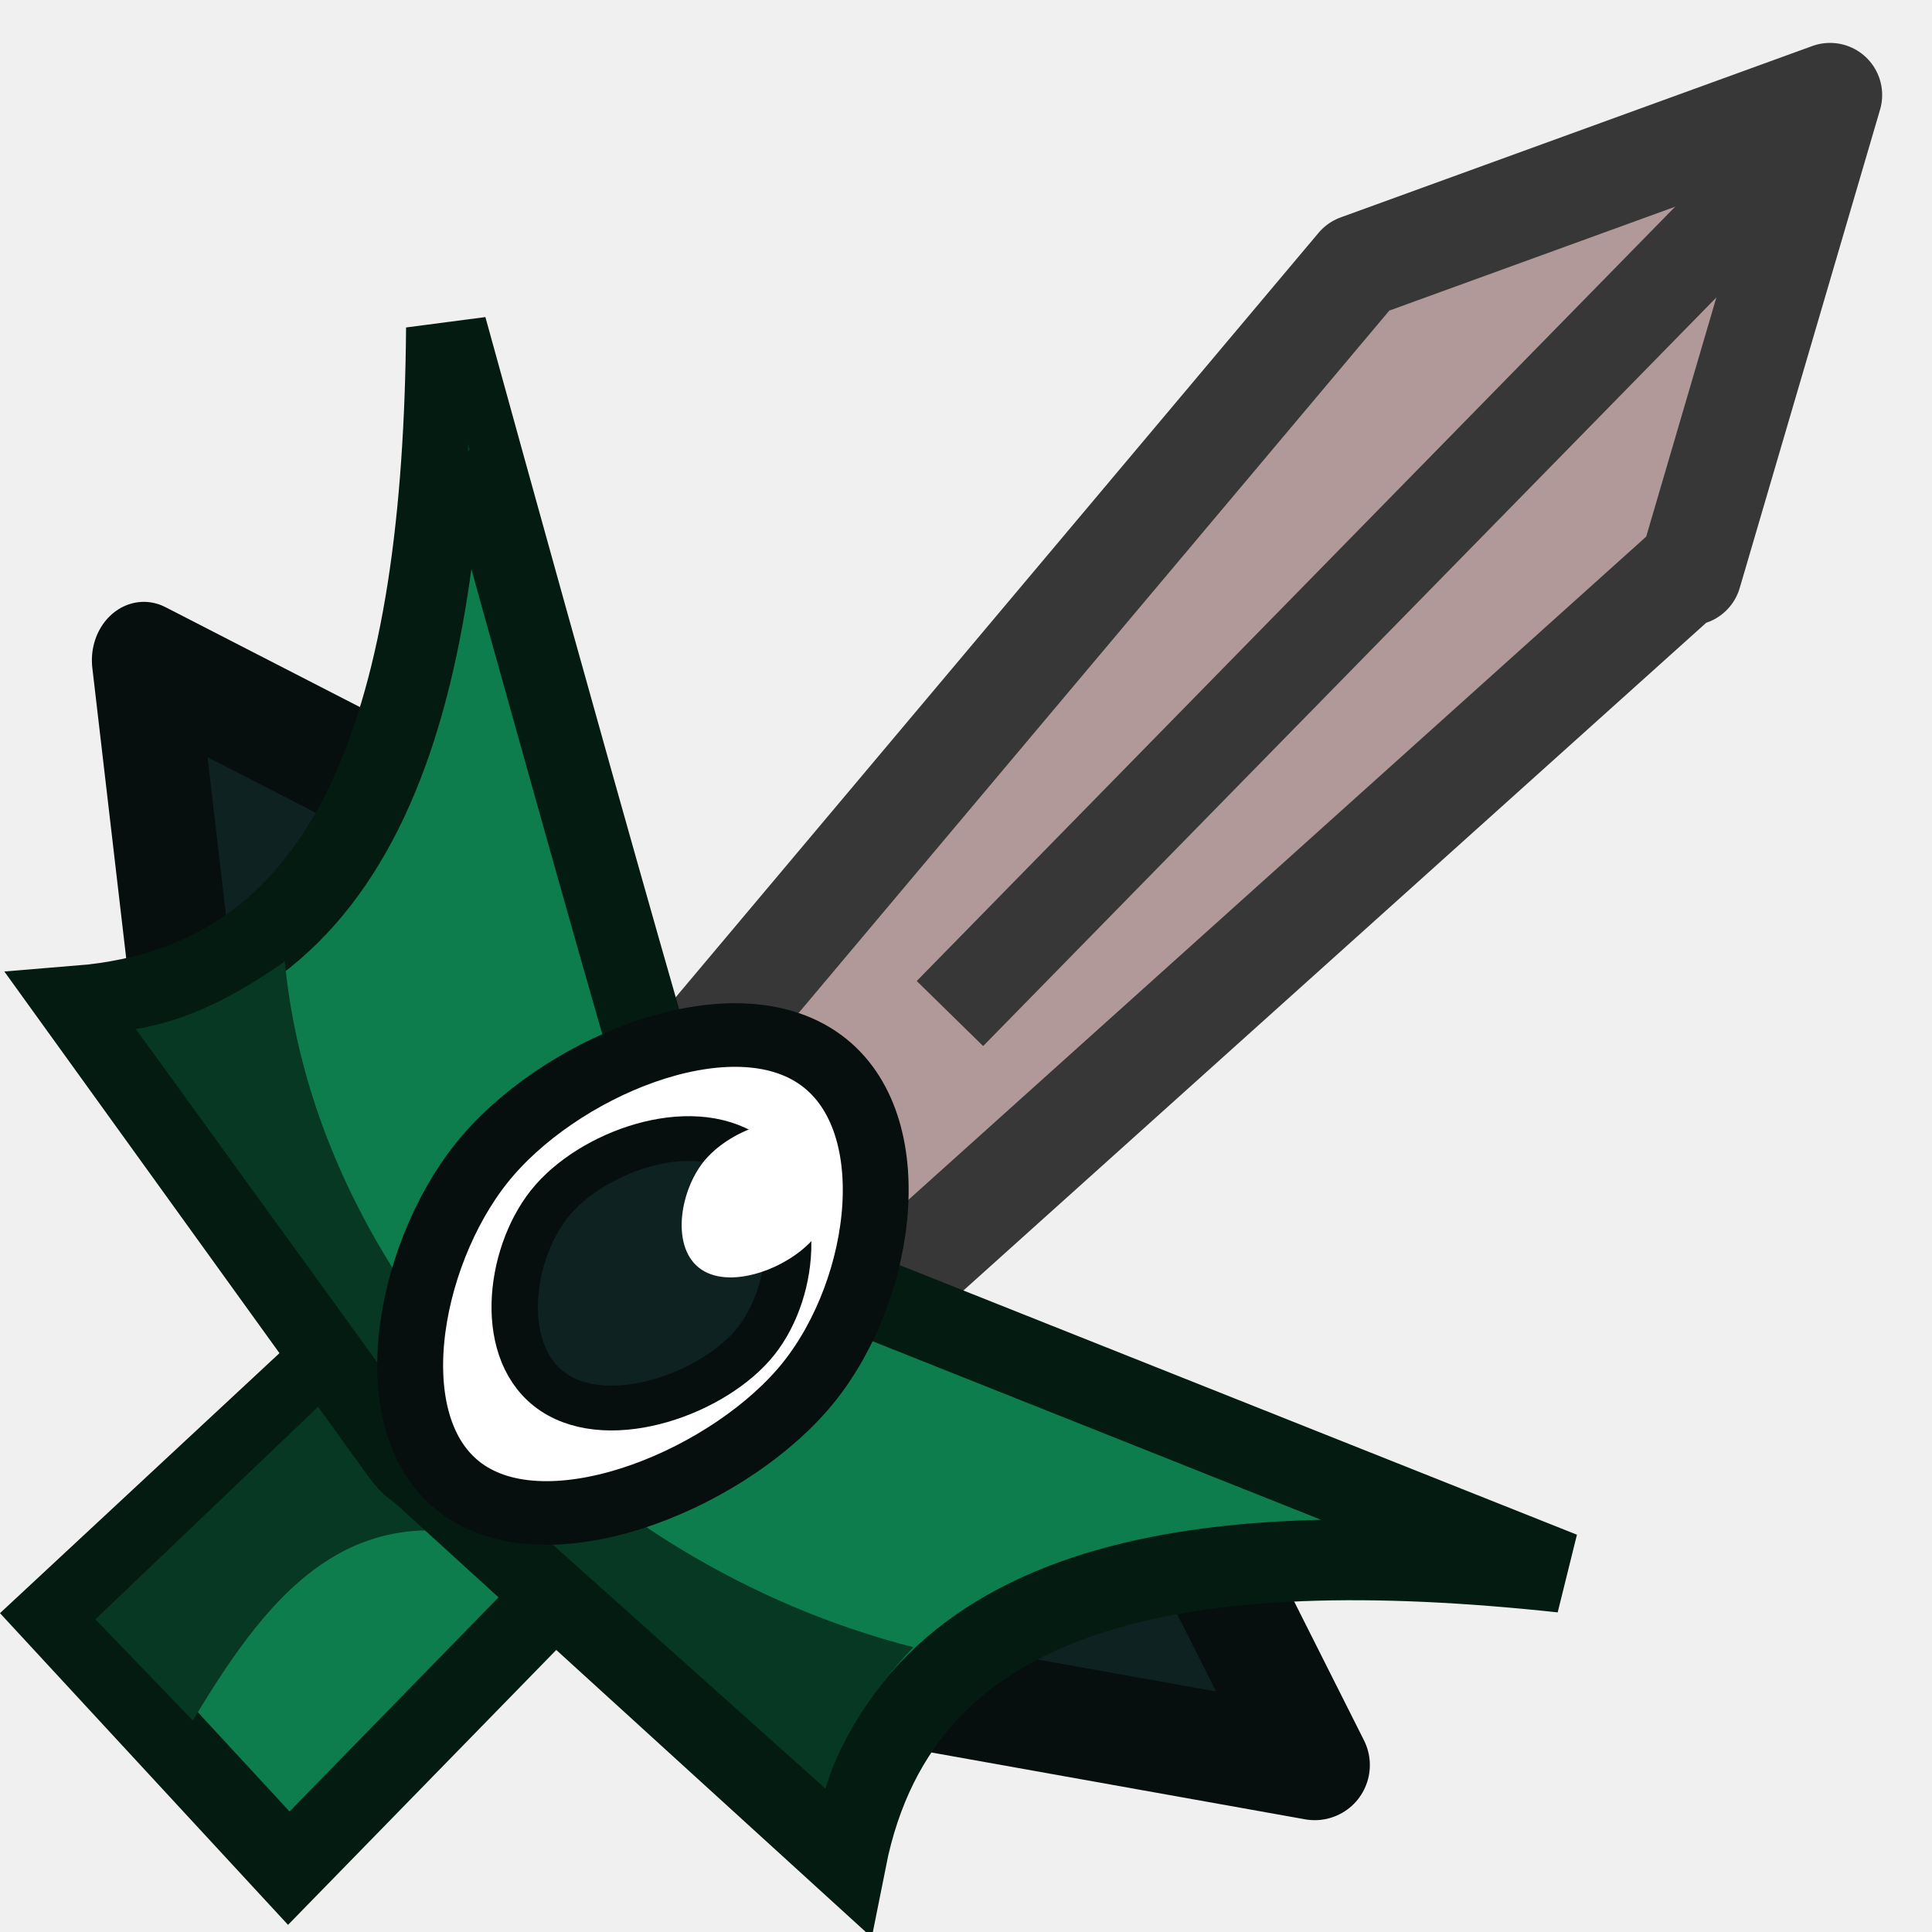
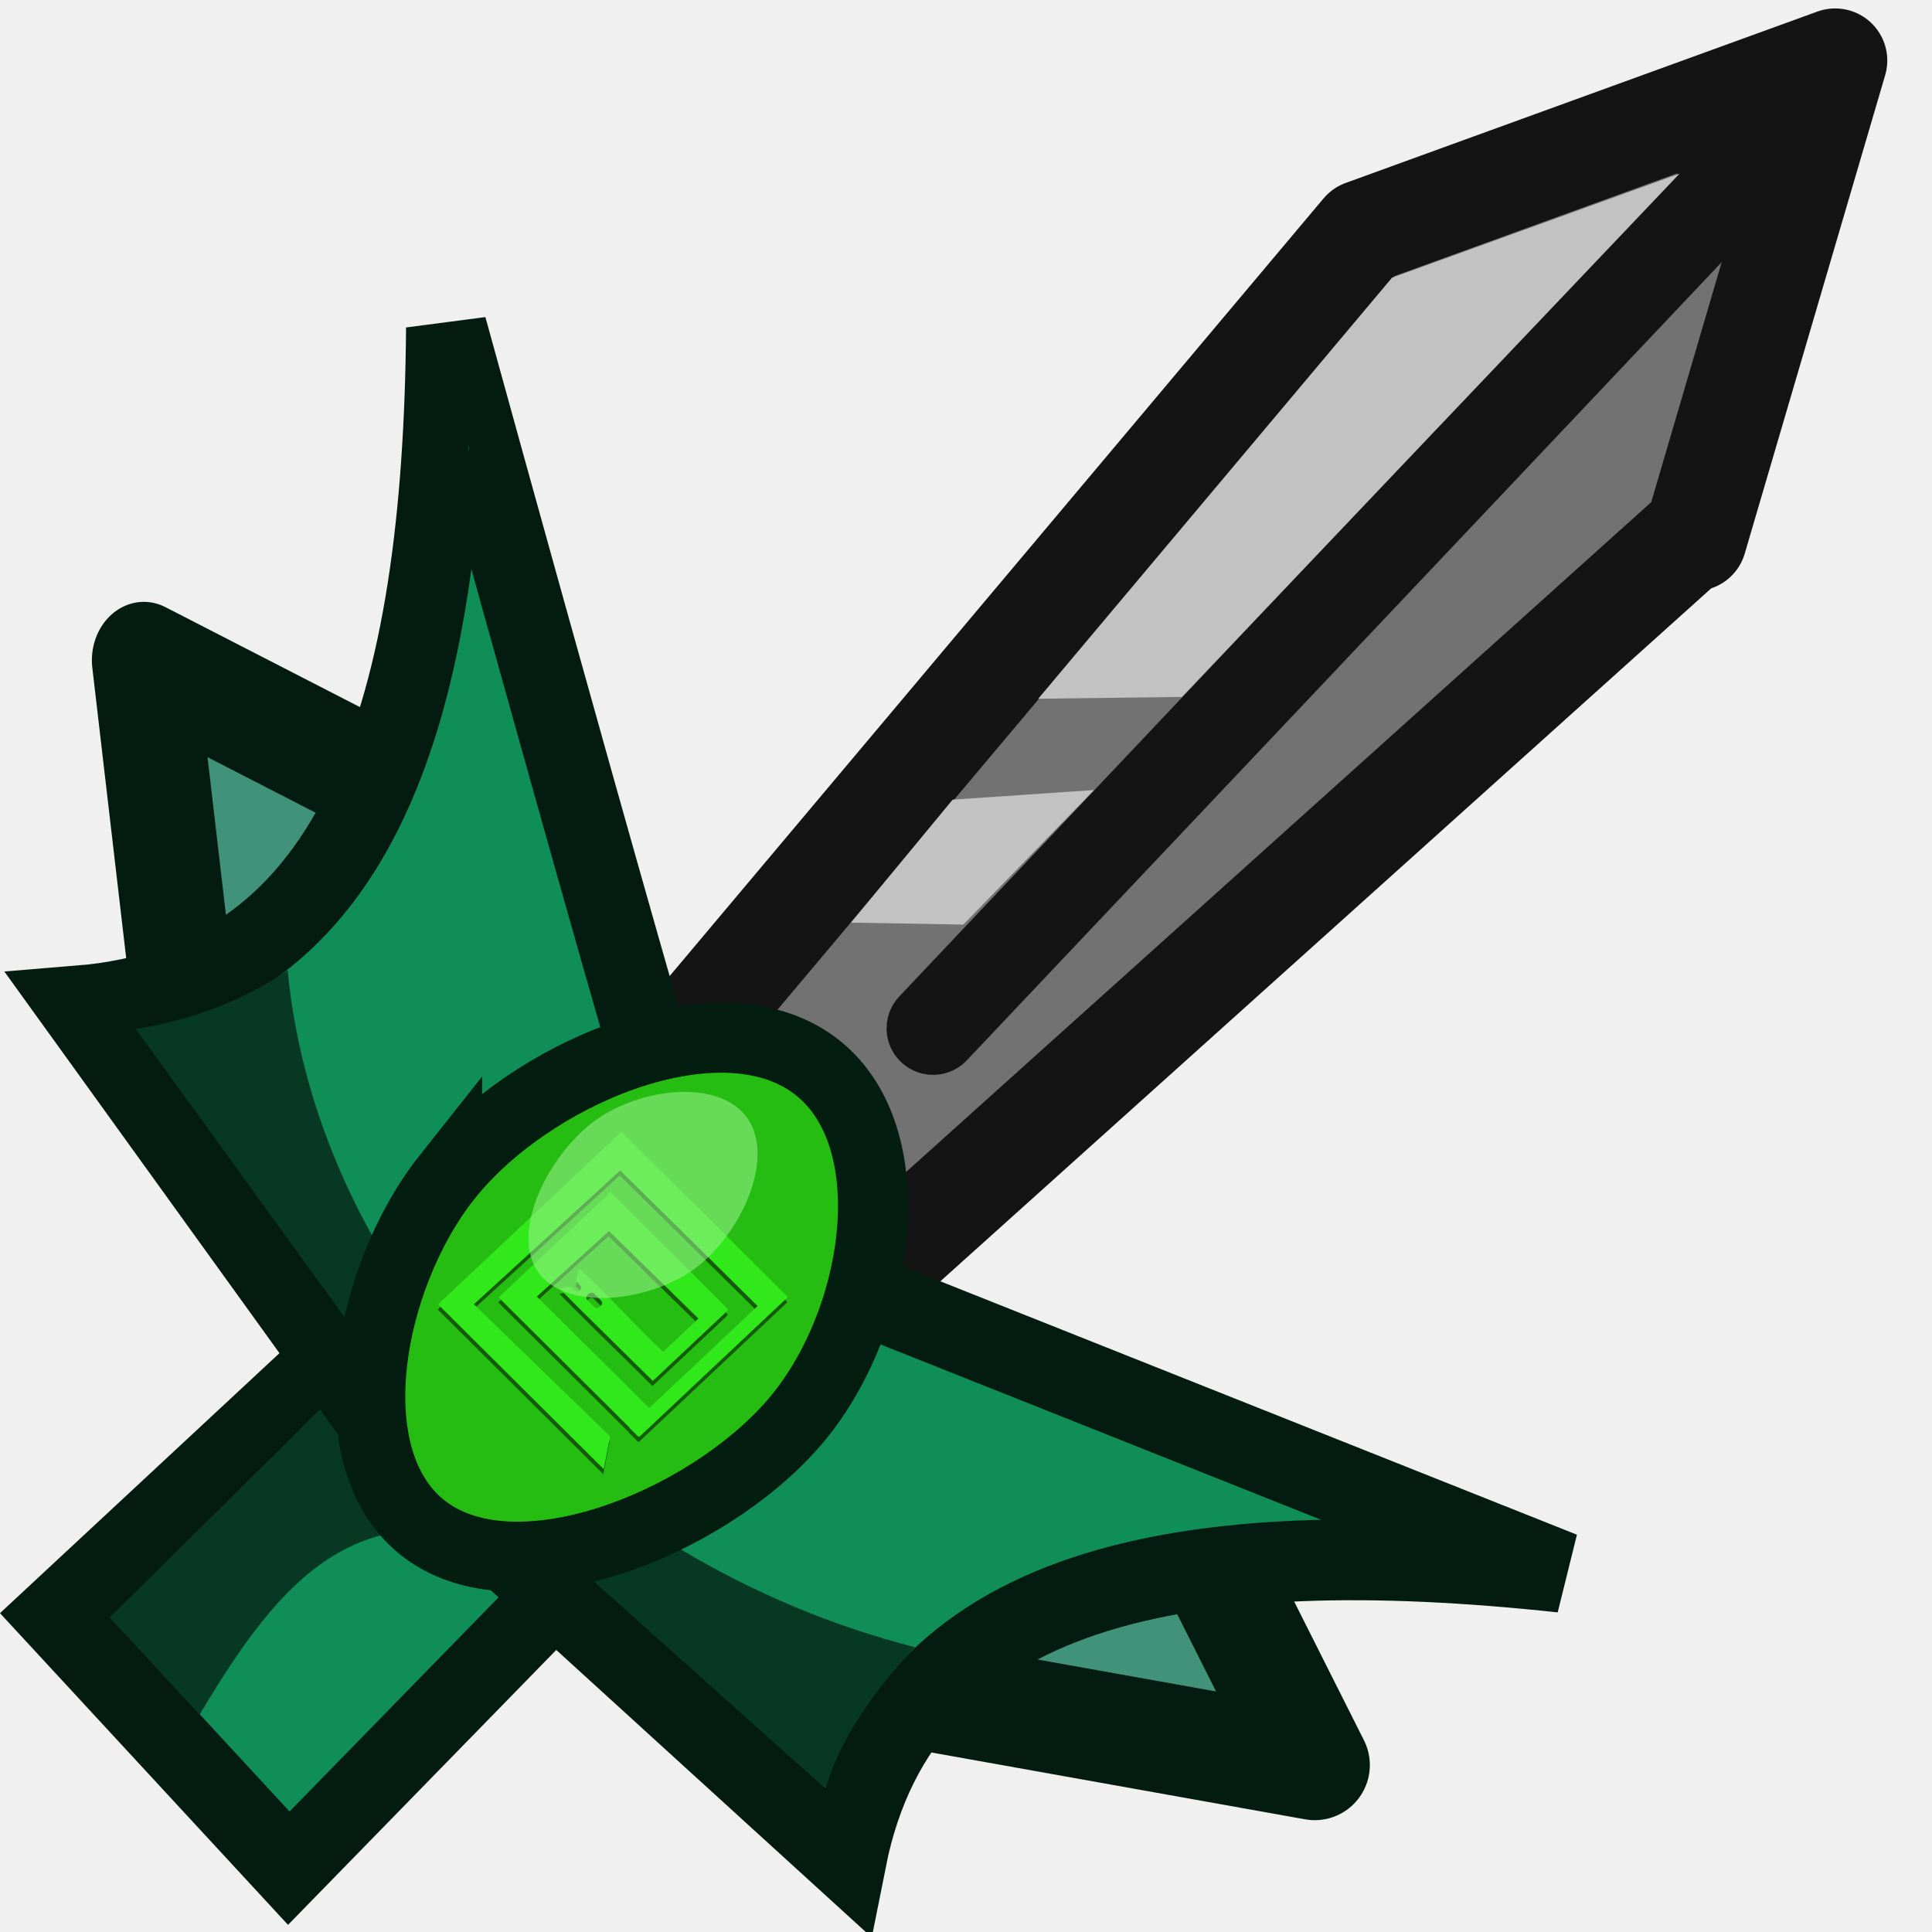
<svg xmlns="http://www.w3.org/2000/svg" width="100" height="100" viewBox="0 0 26.458 26.458" version="1.1" id="svg1" xml:space="preserve">
  <defs id="defs1">
    <linearGradient id="linearGradient13895">
      <stop style="stop-color:#000000;stop-opacity:1;" offset="0" id="stop13893" />
    </linearGradient>
    <filter style="color-interpolation-filters:sRGB" id="filter14269" x="-0.312" y="-0.296" width="1.623" height="1.592">
      <feGaussianBlur stdDeviation="0.205" result="blur" id="feGaussianBlur14263" />
      <feComposite in="SourceGraphic" in2="blur" operator="in" result="composite1" id="feComposite14265" />
      <feComposite in="composite1" in2="composite1" operator="in" result="composite2" id="feComposite14267" />
    </filter>
    <filter style="color-interpolation-filters:sRGB" id="filter14269-3" x="-0.312" y="-0.296" width="1.623" height="1.592">
      <feGaussianBlur stdDeviation="0.205" result="blur" id="feGaussianBlur14263-5" />
      <feComposite in="SourceGraphic" in2="blur" operator="in" result="composite1" id="feComposite14265-6" />
      <feComposite in="composite1" in2="composite1" operator="in" result="composite2" id="feComposite14267-2" />
    </filter>
+     <filter style="color-interpolation-filters:sRGB;" id="filter14269-6" x="-0.312" y="-0.296" width="1.623" height="1.592">
+       <feGaussianBlur stdDeviation="0.205" result="blur" id="feGaussianBlur14263-7" />
+       <feComposite in="SourceGraphic" in2="blur" operator="in" result="composite1" id="feComposite14265-5" />
+       <feComposite in="composite1" in2="composite1" operator="in" result="composite2" id="feComposite14267-3" />
+     </filter>
  </defs>
  <g id="layer1">
-     <path id="path2" style="fill:#0f2222;fill-opacity:1;stroke:#060e0e;stroke-width:1.509;stroke-linecap:round;stroke-linejoin:round;stroke-opacity:1" d="m 10.557,22.84 7.448,1.332 -2.062,-4.1 z" />
-     <path id="path1" style="fill:#0f2222;stroke:#060e0e;stroke-width:1.069;stroke-linecap:round;stroke-linejoin:round;fill-opacity:1;stroke-opacity:1" transform="matrix(1.331042,0,0,1.495991,1.764814,-2.77657)" d="M 4.2,9.75 0.597,11.279 0.154,7.9 Z" />
-     <path id="rect4" style="fill:#b19999;fill-opacity:1;stroke:#373737;stroke-width:1.427;stroke-linecap:round;stroke-linejoin:round;stroke-dasharray:none;stroke-opacity:1" d="M 25.062,1.301 18.603,3.648 7.609,16.721 10.531,19.107 23.097,7.811 23.14,7.852 Z" />
-     <path style="fill:none;fill-opacity:1;stroke:#373737;stroke-width:1.273;stroke-dasharray:none;stroke-opacity:1" d="M 24.557,2.09 13.009,13.88" id="path9" />
-     <path id="rect3" style="fill:#0d7d4e;fill-opacity:1;stroke:#031b10;stroke-width:1.069;stroke-opacity:1;stroke-dasharray:none" d="M 11.515,17.836 3.955,25.584 0.754,22.12 8.276,15.122 Z" />
-     <path id="path15" style="fill:#063823;fill-opacity:1;stroke:none;stroke-width:0.529;stroke-opacity:1" d="M 7.499,21.349 C 4.94,20.206 3.725,21.753 2.641,23.562 L 1.306,22.176 6.028,17.67 Z" />
-     <path id="rect2" style="fill:#0d7d4e;fill-opacity:1;stroke:#031b10;stroke-width:1.106;stroke-dasharray:none;stroke-opacity:1" d="m 6.114,4.489 c -0.042,5.157 -1.149,8.971 -5.033,9.287 l 4.334,6.012 c 0.226,0.315 0.204,0.25 0.385,0.403 l 5.787,5.273 c 0.76,-3.822 4.677,-4.484 9.804,-3.933 L 9.659,16.861 C 9.551,16.975 6.114,4.489 6.114,4.489 Z" />
-     <path id="path4" style="fill:#063823;fill-opacity:1;stroke:none;stroke-width:0.793;stroke-opacity:1" d="m 6.409,6.073 c -3.185e-4,0.038 -4.685e-4,0.077 -9.216e-4,0.115 0.008,-0.01 0.017,-0.019 0.025,-0.029 -0.016,-0.056 -0.024,-0.086 -0.024,-0.086 z M 3.9,13.166 c -0.573,0.402 -1.257,0.8 -2.04,0.926 l 3.924,5.418 c 0.202,0.277 0.183,0.22 0.344,0.354 l 5.177,4.631 c 0.215,-0.737 0.714,-1.425 1.205,-1.937 C 7.987,21.406 4.309,17.465 3.9,13.166 Z" />
-     <g id="g5" transform="matrix(0.9345912,0,0,0.9024024,19.29115,1.449059)">
-       <path id="path15-5" style="fill:#ffffff;stroke:#060e0e;stroke-width:0.965;stroke-dasharray:none;stroke-opacity:1" d="m -13.588,16.049 c 1.102,-1.434 3.588,-2.526 4.915,-1.612 1.327,0.914 0.993,3.489 -0.11,4.923 -1.102,1.434 -3.706,2.582 -5.033,1.668 -1.327,-0.914 -0.875,-3.545 0.228,-4.979 z" />
-       <path id="path19" style="fill:#0f2222;fill-opacity:1;stroke:#060e0e;stroke-width:0.68;stroke-dasharray:none;stroke-opacity:1" d="m -12.591,16.664 c 0.605,-0.787 2.056,-1.326 2.891,-0.75 0.836,0.576 0.739,2.048 0.135,2.835 -0.605,0.787 -2.124,1.354 -2.96,0.778 -0.836,-0.576 -0.671,-2.076 -0.066,-2.863 z" />
-       <path id="path20" style="fill:#ffffff;fill-opacity:1;stroke:none;stroke-width:0.154" d="m -10.333,16.026 c 0.355,-0.462 1.177,-0.8 1.63,-0.487 0.453,0.312 0.366,1.156 0.011,1.618 -0.355,0.462 -1.216,0.817 -1.669,0.505 -0.453,-0.312 -0.327,-1.174 0.028,-1.636 z" />
-     </g>
+     <path id="path2" style="fill:#41927b;fill-opacity:1;stroke:#031b10;stroke-width:1.509;stroke-linecap:round;stroke-linejoin:round;stroke-opacity:1" d="m 10.557,22.84 7.448,1.332 -2.062,-4.1 z" />
+     <path id="path1" style="fill:#41927b;stroke:#031b10;stroke-width:1.069;stroke-linecap:round;stroke-linejoin:round;fill-opacity:1;stroke-opacity:1" transform="matrix(1.331042,0,0,1.495991,1.764814,-2.77657)" d="M 4.2,9.75 0.597,11.279 0.154,7.9 Z" />
+     <path id="rect4" style="fill:#727272;fill-opacity:1;stroke:#141414;stroke-width:1.427;stroke-linecap:round;stroke-linejoin:round;stroke-dasharray:none;stroke-opacity:1" d="M 25.132,0.829 18.672,3.176 7.679,16.249 10.6,18.635 23.166,7.339 l 0.043,0.041 z" />
+     <path style="fill:none;fill-opacity:1;stroke:#141414;stroke-width:1.273;stroke-linecap:round;stroke-dasharray:none;stroke-opacity:1" d="M 24.177,2.03 12.778,14.083" id="path9" />
+     <path id="rect3" style="fill:#0f8e58;fill-opacity:1;stroke:#031b10;stroke-width:1.069;stroke-opacity:1;stroke-dasharray:none" d="M 11.515,17.836 3.955,25.584 0.754,22.12 8.276,15.122 Z" />
+     <path id="path15" style="fill:#063823;fill-opacity:1;stroke:none;stroke-width:0.529;stroke-opacity:1" d="M 7.499,21.349 C 4.94,20.206 3.819,21.669 2.735,23.478 L 1.503,22.152 6.028,17.67 Z" />
+     <path id="rect2" style="fill:#0f8e58;fill-opacity:1;stroke:#031b10;stroke-width:1.106;stroke-dasharray:none;stroke-opacity:1" d="m 6.114,4.489 c -0.042,5.157 -1.149,8.971 -5.033,9.287 l 4.334,6.012 c 0.226,0.315 0.204,0.25 0.385,0.403 l 5.787,5.273 c 0.76,-3.822 4.677,-4.484 9.804,-3.933 L 9.659,16.861 C 9.551,16.975 6.114,4.489 6.114,4.489 Z" />
+     <path id="path4" style="fill:#063823;fill-opacity:1;stroke:none;stroke-width:0.793;stroke-opacity:1" d="m 6.409,6.073 c -3.185e-4,0.038 -4.685e-4,0.077 -9.216e-4,0.115 0.008,-0.01 0.017,-0.019 0.025,-0.029 -0.016,-0.056 -0.024,-0.086 -0.024,-0.086 z M 3.939,13.285 c -0.573,0.402 -1.296,0.681 -2.08,0.807 l 3.924,5.418 c 0.202,0.277 0.183,0.22 0.344,0.354 l 5.177,4.631 C 11.52,23.757 12.042,23.07 12.533,22.558 8.01,21.406 4.349,17.584 3.939,13.285 Z" />
+     <path id="path15-5" style="fill:#26bd13;fill-opacity:1;stroke:#031d11;stroke-width:0.959;stroke-dasharray:none;stroke-opacity:1" d="m 6.123,16.12 c 1.113,-1.405 3.622,-2.476 4.961,-1.58 1.339,0.896 1.002,3.419 -0.111,4.824 -1.113,1.405 -3.741,2.53 -5.08,1.634 -1.339,-0.896 -0.883,-3.474 0.23,-4.879 z" />
+     <path id="path1-6" style="fill:#135b09;fill-opacity:1;stroke-width:0.032" d="m 8.509,15.569 c -9.12e-4,-7.23e-4 -0.002,-6.06e-4 -0.003,3e-4 l -0.273,0.257 -2.216,2.085 -0.021,0.02 c -0.001,9.67e-4 -0.001,0.003 -2.208e-4,0.003 L 8.262,20.189 8.349,19.741 6.483,17.93 8.487,16.098 10.369,17.955 8.884,19.352 7.344,17.826 8.333,16.929 9.557,18.126 9.073,18.581 C 8.702,18.237 8.304,17.778 7.927,17.443 l -0.045,0.172 0.058,0.058 c 0.018,0.018 0.016,0.047 -0.005,0.066 l -0.003,0.002 c -0.02,0.019 -0.051,0.02 -0.069,0.003 l -0.058,-0.058 -0.145,0.033 c 0.4,0.405 0.868,0.858 1.274,1.261 8.953e-4,8.9e-4 0.002,8.11e-4 0.003,-1.56e-4 l 0.21,-0.198 3.65e-5,-3.4e-5 0.063,-0.059 c 6.57e-5,-6.2e-5 1.332e-4,-1.15e-4 1.898e-4,-1.79e-4 l 0.747,-0.703 c 0.003,-0.003 0.003,-0.007 7.111e-4,-0.01 l -0.003,-0.003 0.008,-0.007 c 0.001,-9.67e-4 0.001,-0.003 2.577e-4,-0.003 L 8.362,16.401 c -8.965e-4,-8.92e-4 -0.002,-8.11e-4 -0.003,1.56e-4 l -3.771e-4,3.55e-4 c -0.004,-0.001 -0.01,1.76e-4 -0.014,0.004 l -1.247,1.173 -0.246,0.231 -0.027,0.025 c -0.001,9.67e-4 -0.001,0.003 -2.209e-4,0.003 l 1.788,1.778 c 3.993e-4,0.003 0.002,0.006 0.004,0.009 l 0.116,0.115 c 0.007,0.007 0.018,0.006 0.026,-0.001 l 2.013,-1.894 c 0.005,-0.005 0.007,-0.011 0.006,-0.017 10e-4,-9.68e-4 0.001,-0.002 2.2e-4,-0.003 L 8.509,15.569 c -6.35e-5,-6.3e-5 -1.208e-4,-1.33e-4 -1.907e-4,-1.9e-4 z m -0.377,2.218 0.095,0.094 c 0.02,0.02 0.017,0.052 -0.005,0.074 l -0.012,0.011 c -0.023,0.021 -0.057,0.023 -0.076,0.003 l -0.095,-0.094 c -0.02,-0.02 -0.017,-0.052 0.005,-0.074 l 0.012,-0.011 c 0.023,-0.021 0.057,-0.023 0.076,-0.003 z" />
+     <path id="rect5" style="fill:#31e81a;fill-opacity:1;stroke-width:0.032" d="m 8.514,15.499 c -9.12e-4,-7.23e-4 -0.002,-6.06e-4 -0.003,3e-4 l -0.273,0.257 -2.216,2.085 -0.021,0.02 c -0.001,9.67e-4 -0.001,0.003 -2.208e-4,0.003 l 2.267,2.255 0.088,-0.448 -1.866,-1.81 2.004,-1.832 1.882,1.856 -1.485,1.397 -1.539,-1.526 0.988,-0.897 1.225,1.197 -0.484,0.456 C 8.707,18.167 8.309,17.708 7.932,17.373 l -0.045,0.172 0.058,0.058 c 0.018,0.018 0.016,0.047 -0.005,0.066 l -0.003,0.002 c -0.02,0.019 -0.051,0.02 -0.069,0.003 l -0.058,-0.058 -0.145,0.033 c 0.4,0.405 0.868,0.858 1.274,1.261 8.953e-4,8.9e-4 0.002,8.11e-4 0.003,-1.56e-4 l 0.21,-0.198 3.65e-5,-3.4e-5 0.063,-0.059 c 6.57e-5,-6.2e-5 1.332e-4,-1.15e-4 1.898e-4,-1.79e-4 l 0.747,-0.703 c 0.003,-0.003 0.003,-0.007 7.111e-4,-0.01 l -0.003,-0.003 0.008,-0.007 c 0.001,-9.67e-4 0.001,-0.003 2.576e-4,-0.003 L 8.367,16.332 c -8.966e-4,-8.91e-4 -0.002,-8.1e-4 -0.003,1.57e-4 l -3.771e-4,3.55e-4 c -0.004,-0.001 -0.01,1.76e-4 -0.014,0.004 l -1.247,1.173 -0.246,0.231 -0.027,0.025 c -0.001,9.67e-4 -0.001,0.003 -2.209e-4,0.003 l 1.788,1.778 c 3.992e-4,0.003 0.002,0.006 0.004,0.009 l 0.116,0.115 c 0.007,0.007 0.018,0.006 0.026,-0.001 l 2.013,-1.894 c 0.005,-0.005 0.007,-0.011 0.006,-0.017 10e-4,-9.68e-4 0.001,-0.002 2.2e-4,-0.003 L 8.514,15.5 c -6.36e-5,-6.3e-5 -1.208e-4,-1.32e-4 -1.907e-4,-1.9e-4 z m -0.377,2.218 0.095,0.094 c 0.02,0.02 0.017,0.052 -0.005,0.074 l -0.012,0.011 c -0.023,0.021 -0.057,0.023 -0.076,0.003 l -0.095,-0.094 c -0.02,-0.02 -0.017,-0.052 0.005,-0.074 l 0.012,-0.011 c 0.023,-0.021 0.057,-0.023 0.076,-0.003 z" />
+     <path id="path3" style="fill:#a0f396;fill-opacity:0.531;stroke:none;stroke-width:0.407;stroke-dasharray:none;stroke-opacity:1" d="m 8.138,15.354 c 0.619,-0.458 1.72,-0.592 2.101,-0.035 0.381,0.557 -0.101,1.593 -0.72,2.051 -0.619,0.458 -1.772,0.6 -2.154,0.043 -0.381,-0.557 0.154,-1.601 0.773,-2.059 z" />
+     <path style="fill:#c2c2c2;fill-opacity:1;stroke:none;stroke-width:1.273;stroke-linecap:round;stroke-linejoin:round;stroke-dasharray:none;stroke-opacity:1" d="m 19.063,3.803 3.938,-1.425 -6.815,7.166 -1.968,0.025 z" id="path5" />
+     <path style="fill:#c2c2c2;fill-opacity:1;stroke:none;stroke-width:1.273;stroke-linecap:round;stroke-linejoin:round;stroke-dasharray:none;stroke-opacity:1" d="m 13.046,10.951 -1.392,1.684 1.538,0.027 1.79,-1.843 z" id="path6" />
+     <g id="g43" transform="matrix(0.7897141,0,0,0.8073257,-264.0663,-5.934467)" />
  </g>
</svg>
